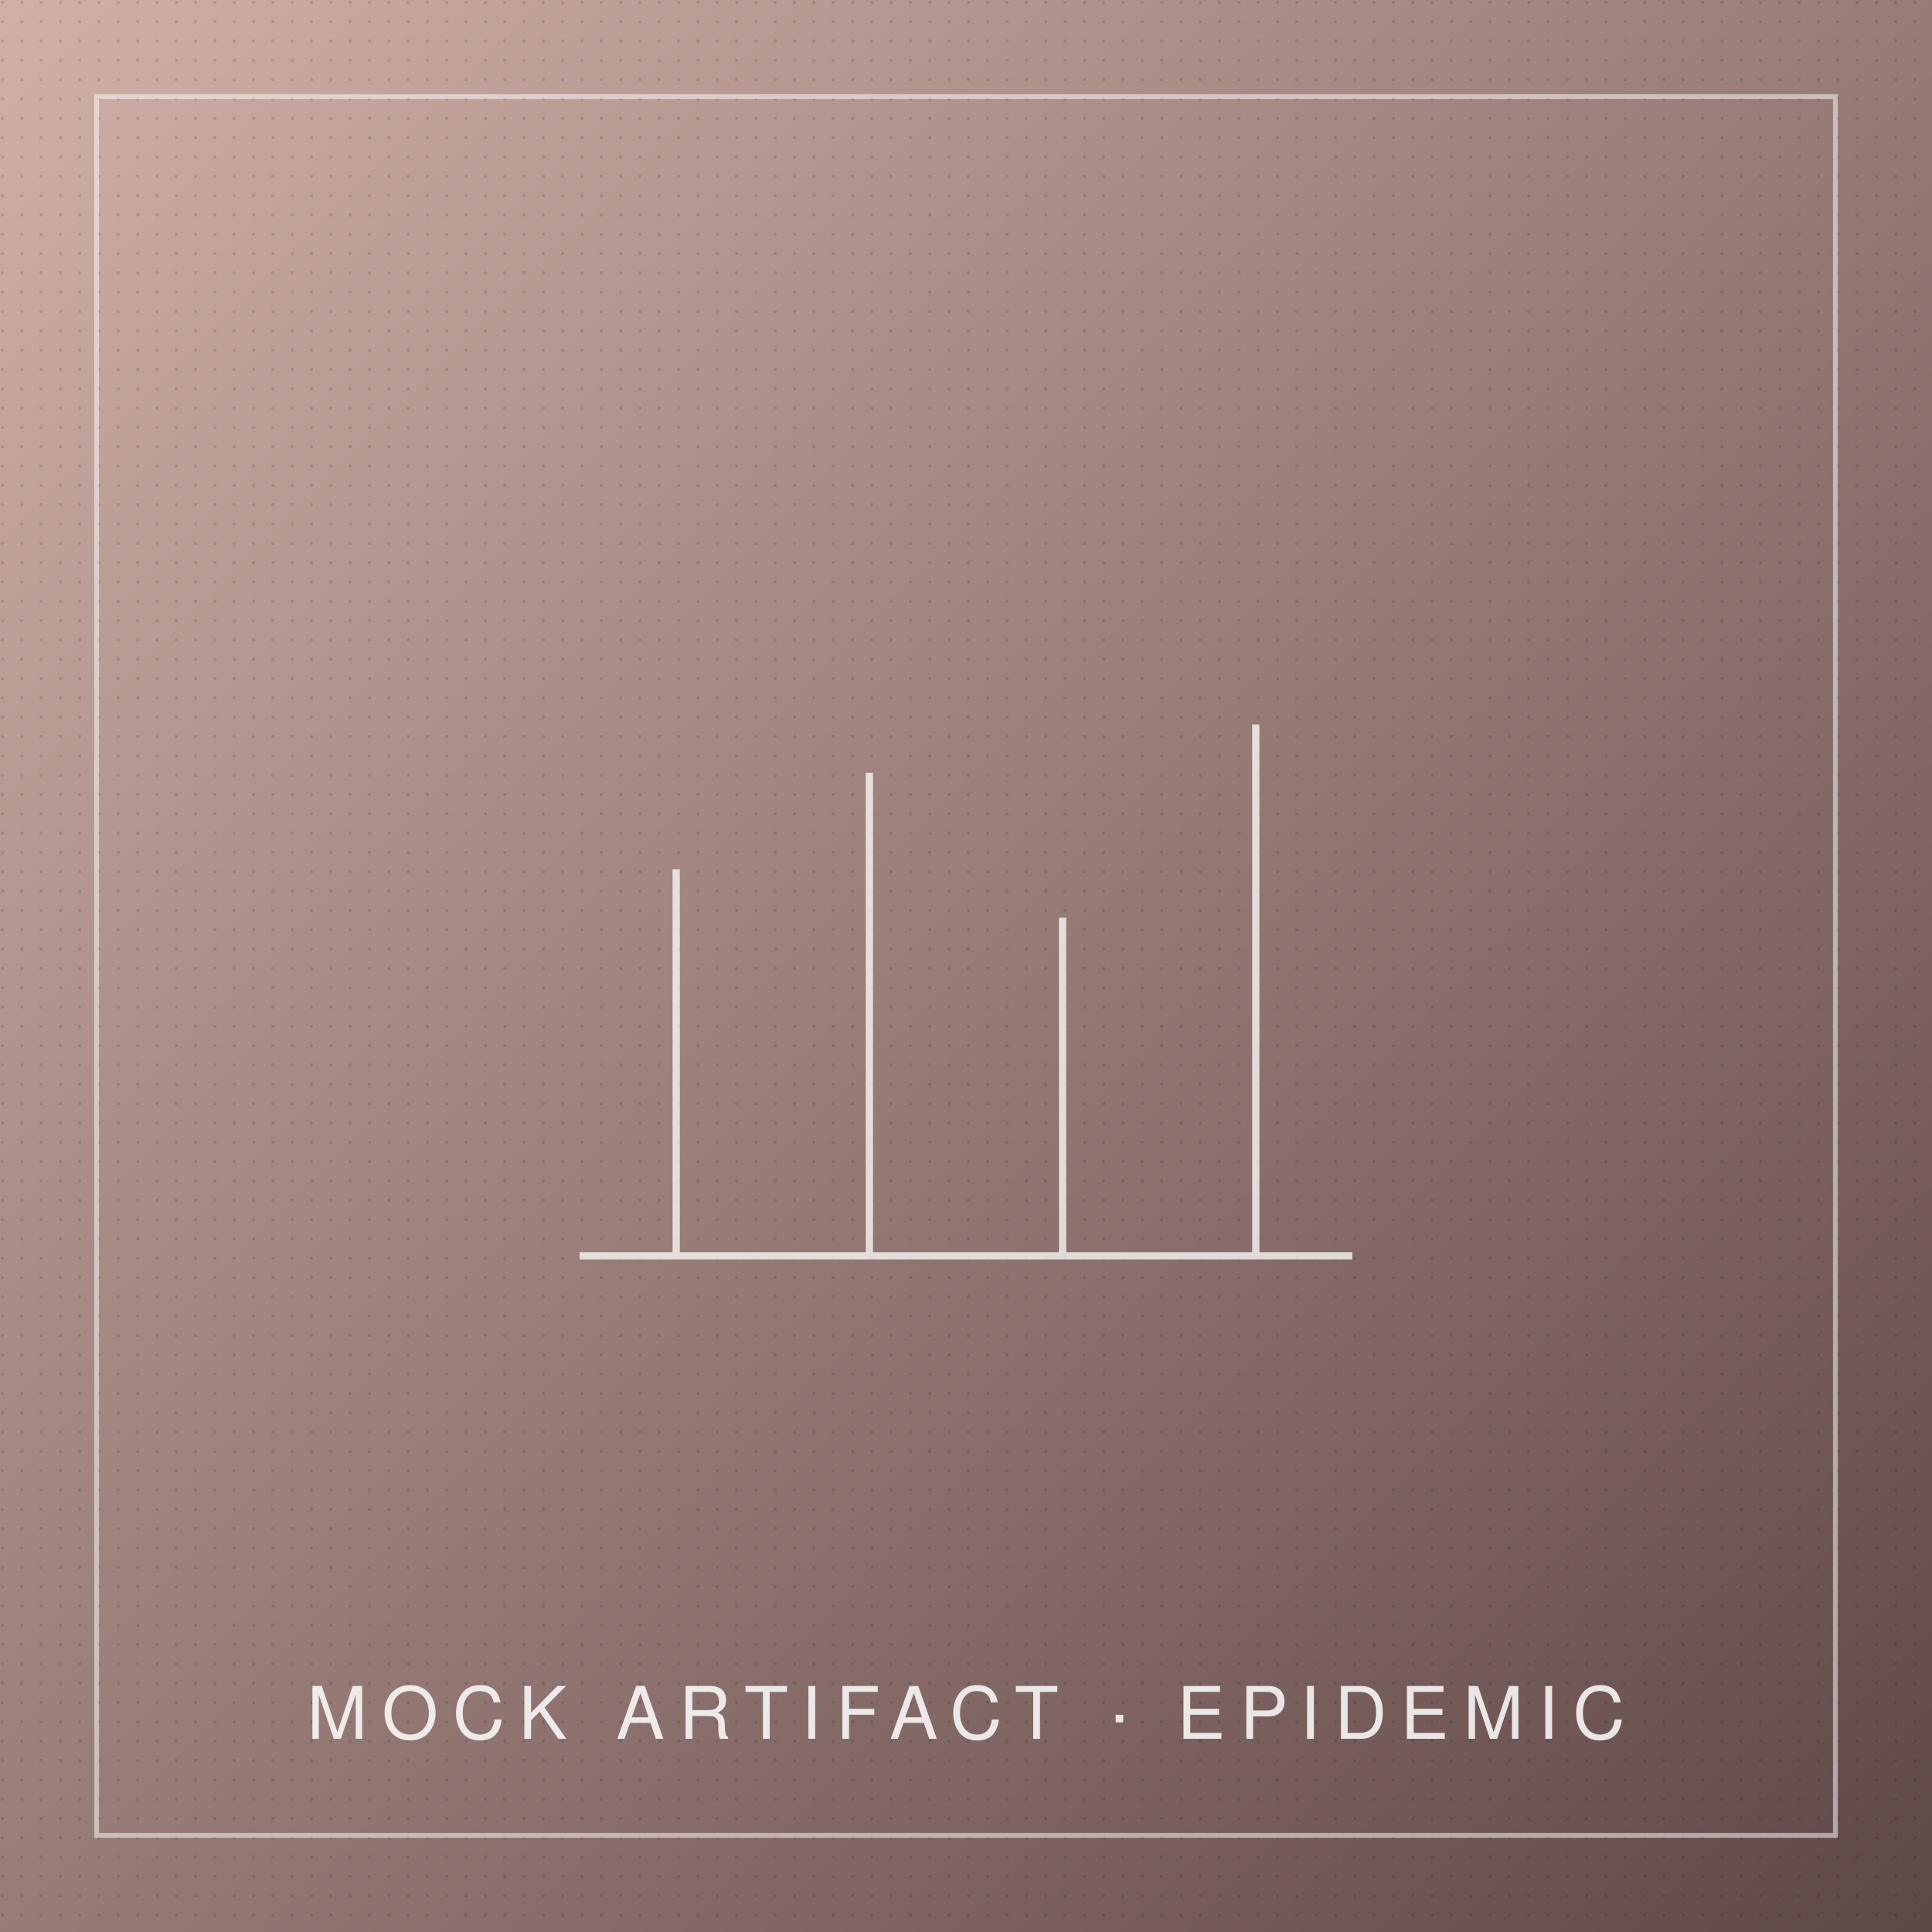
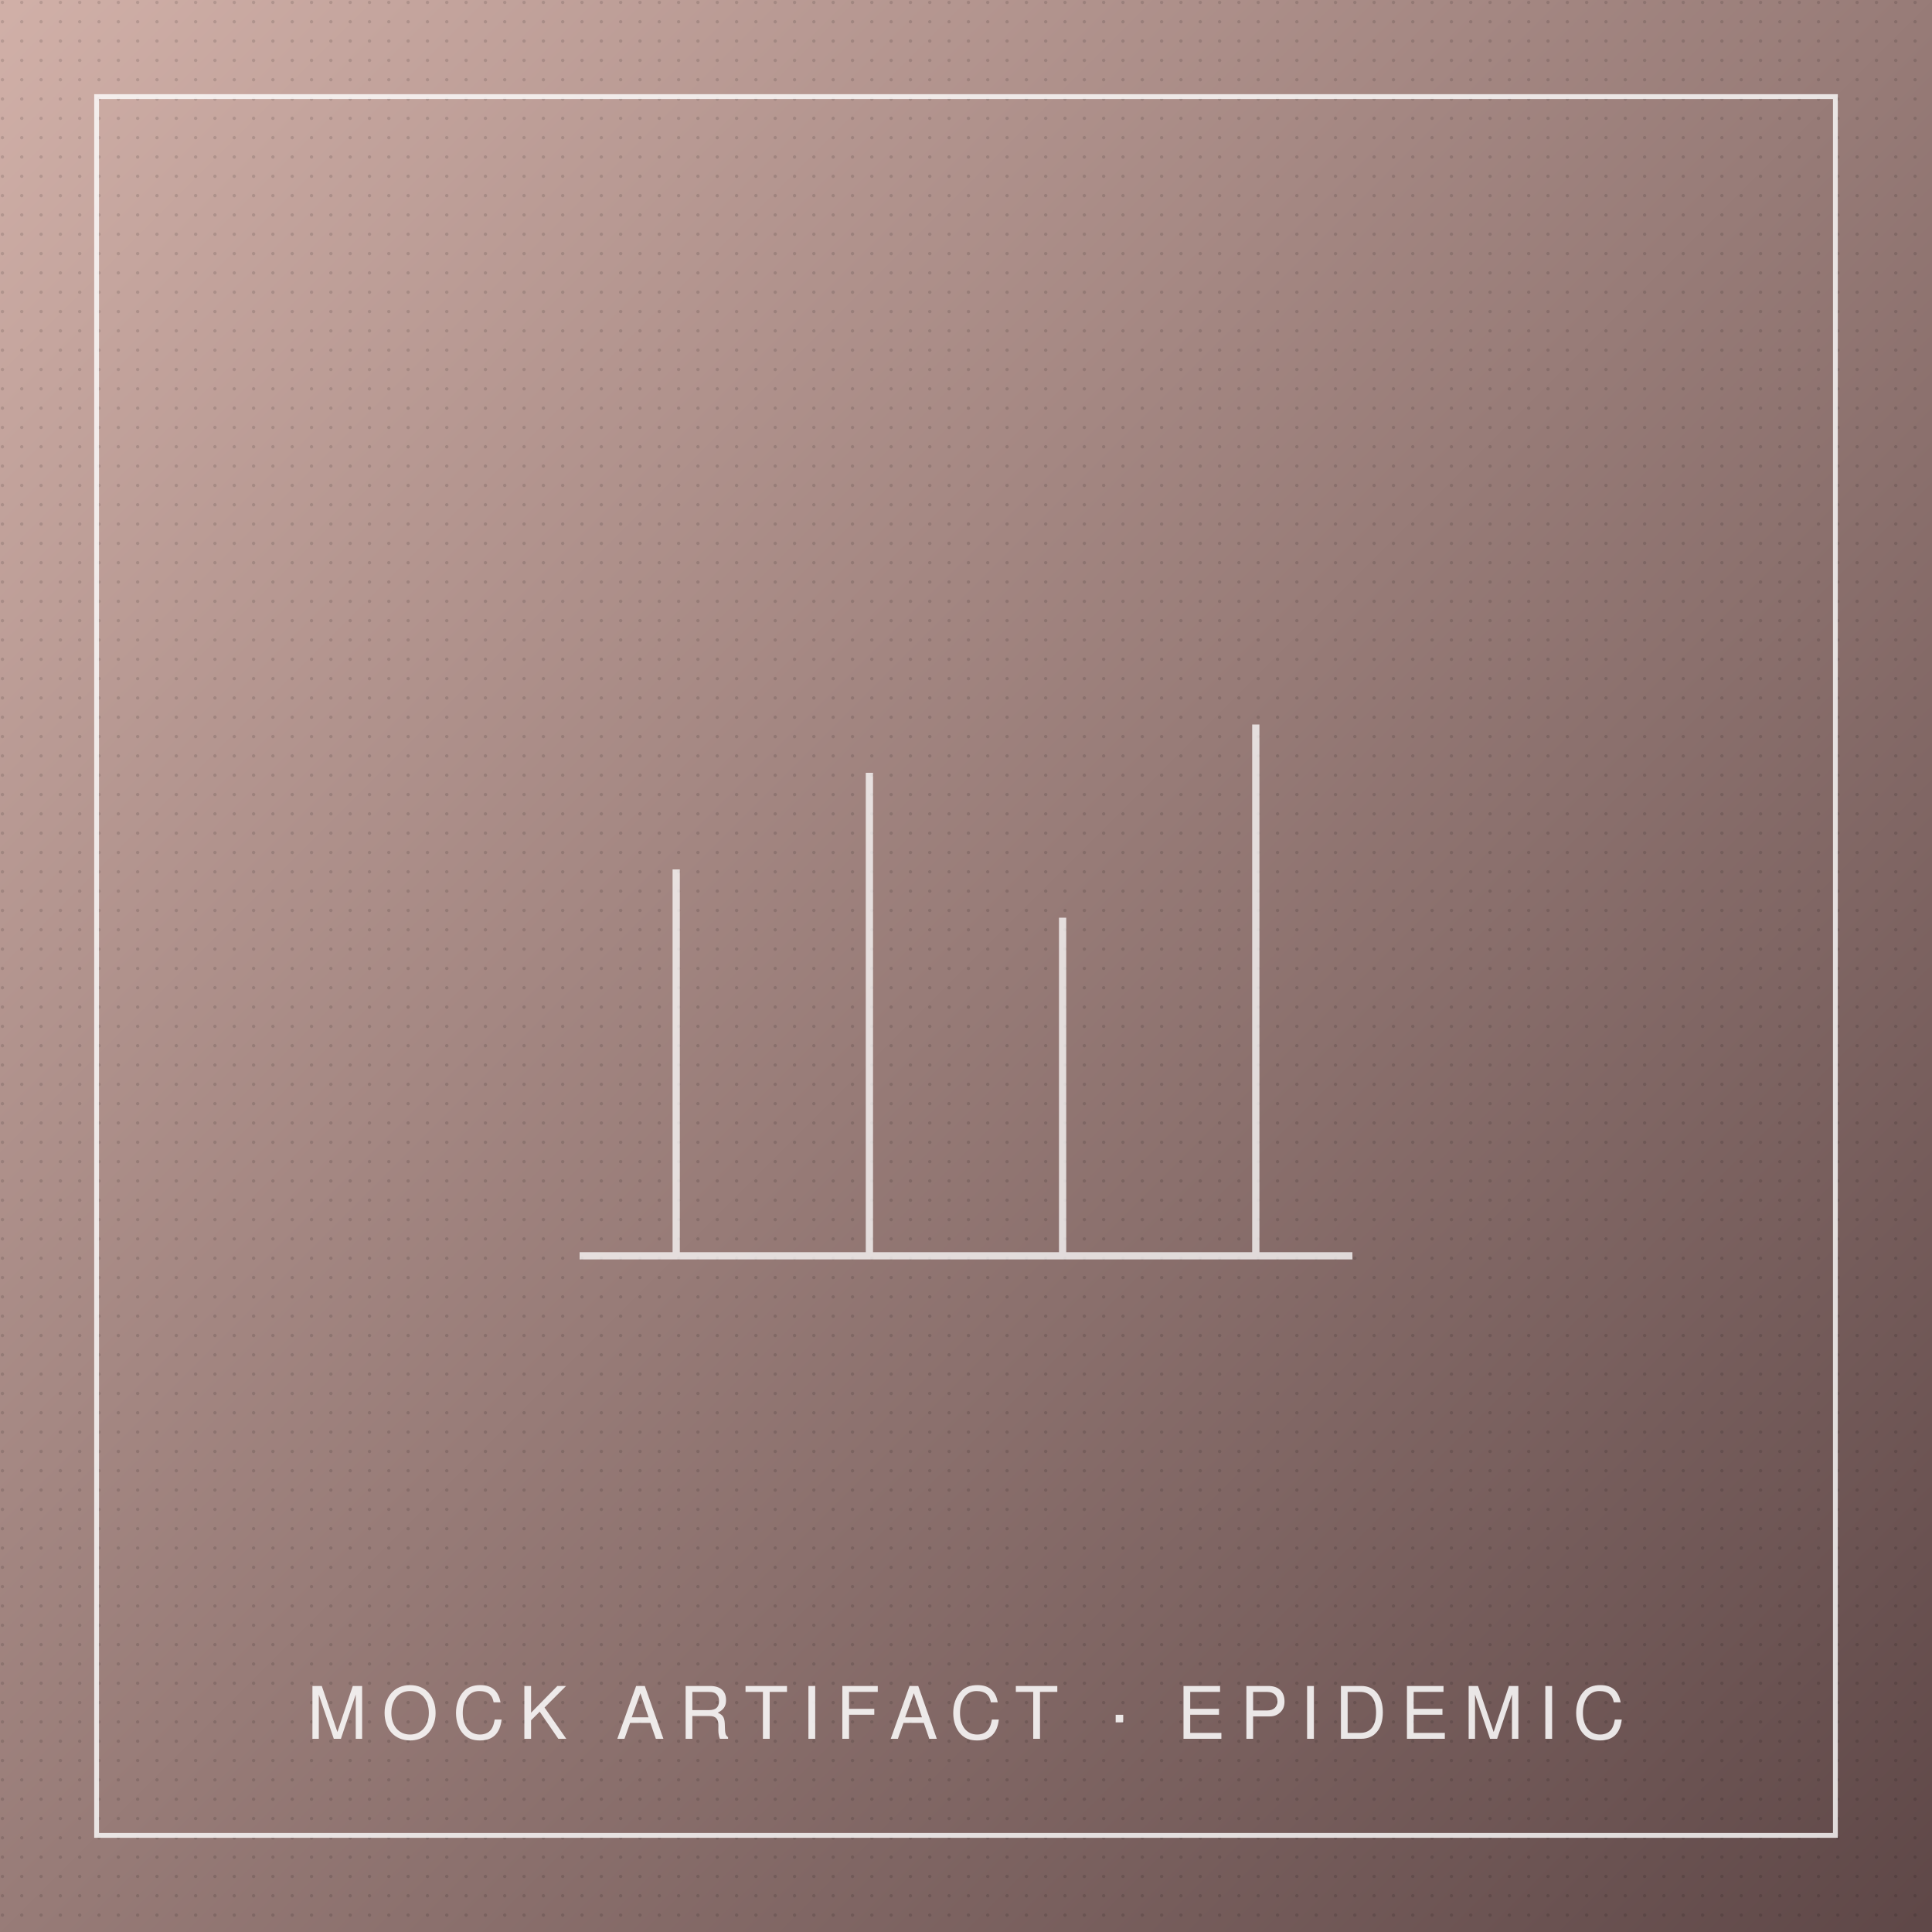
<svg xmlns="http://www.w3.org/2000/svg" viewBox="0 0 800 800">
  <defs>
    <linearGradient id="g" x1="0" y1="0" x2="1" y2="1">
      <stop offset="0" stop-color="#d1b0a8" />
      <stop offset="1" stop-color="#5e4747" />
    </linearGradient>
    <pattern id="p" width="8" height="8" patternUnits="userSpaceOnUse">
      <circle cx="1" cy="1" r=".7" fill="#000" opacity=".12" />
    </pattern>
  </defs>
  <rect width="800" height="800" fill="url(#g)" />
  <rect width="800" height="800" fill="url(#p)" />
-   <rect x="40" y="40" width="720" height="720" fill="none" stroke="#fff" stroke-opacity=".5" stroke-width="2" />
+   <rect x="40" y="40" width="720" height="720" fill="none" stroke="#fff" stroke-opacity=".8" stroke-width="2" />
  <g stroke="#fff" stroke-opacity=".75" stroke-width="3">
    <path d="M240 520 H560 M280 520 V360 M360 520 V320 M440 520 V380 M520 520 V300" fill="none" />
  </g>
  <text x="400" y="720" text-anchor="middle" font-family="Helvetica, Arial, sans-serif" font-size="30" letter-spacing="6" fill="#fff" fill-opacity=".85">MOCK ARTIFACT · EPIDEMIC</text>
</svg>
